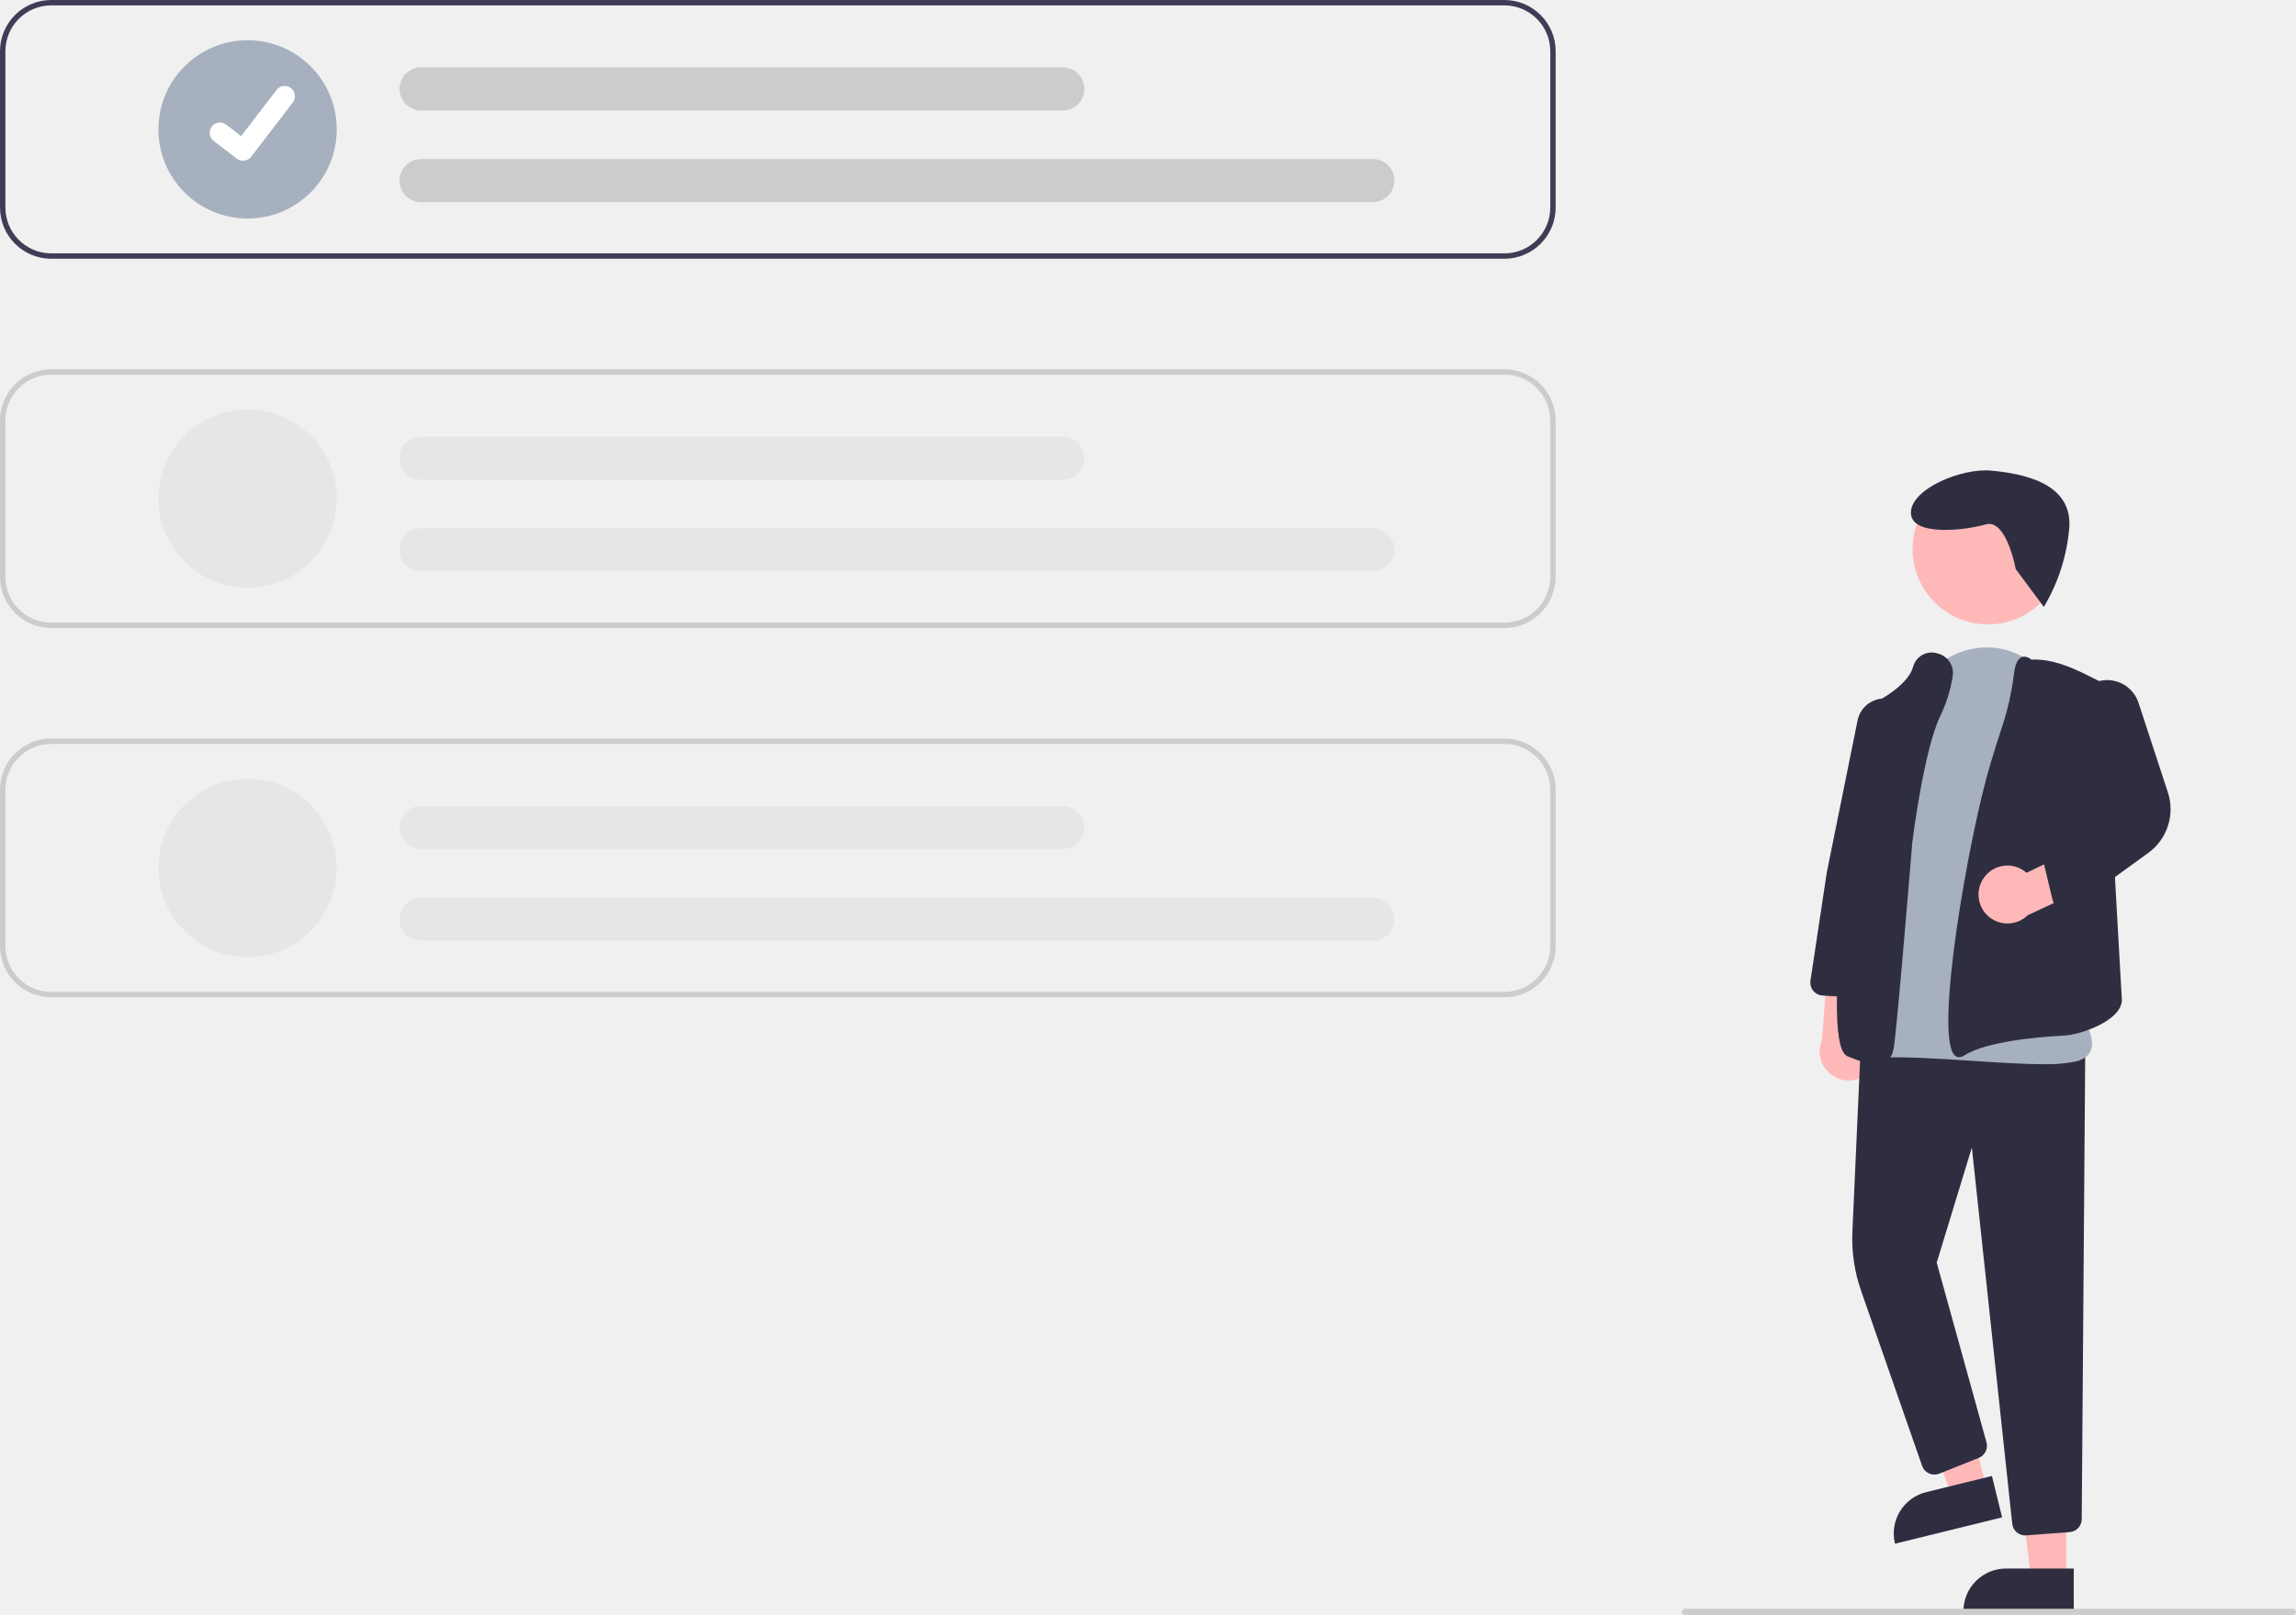
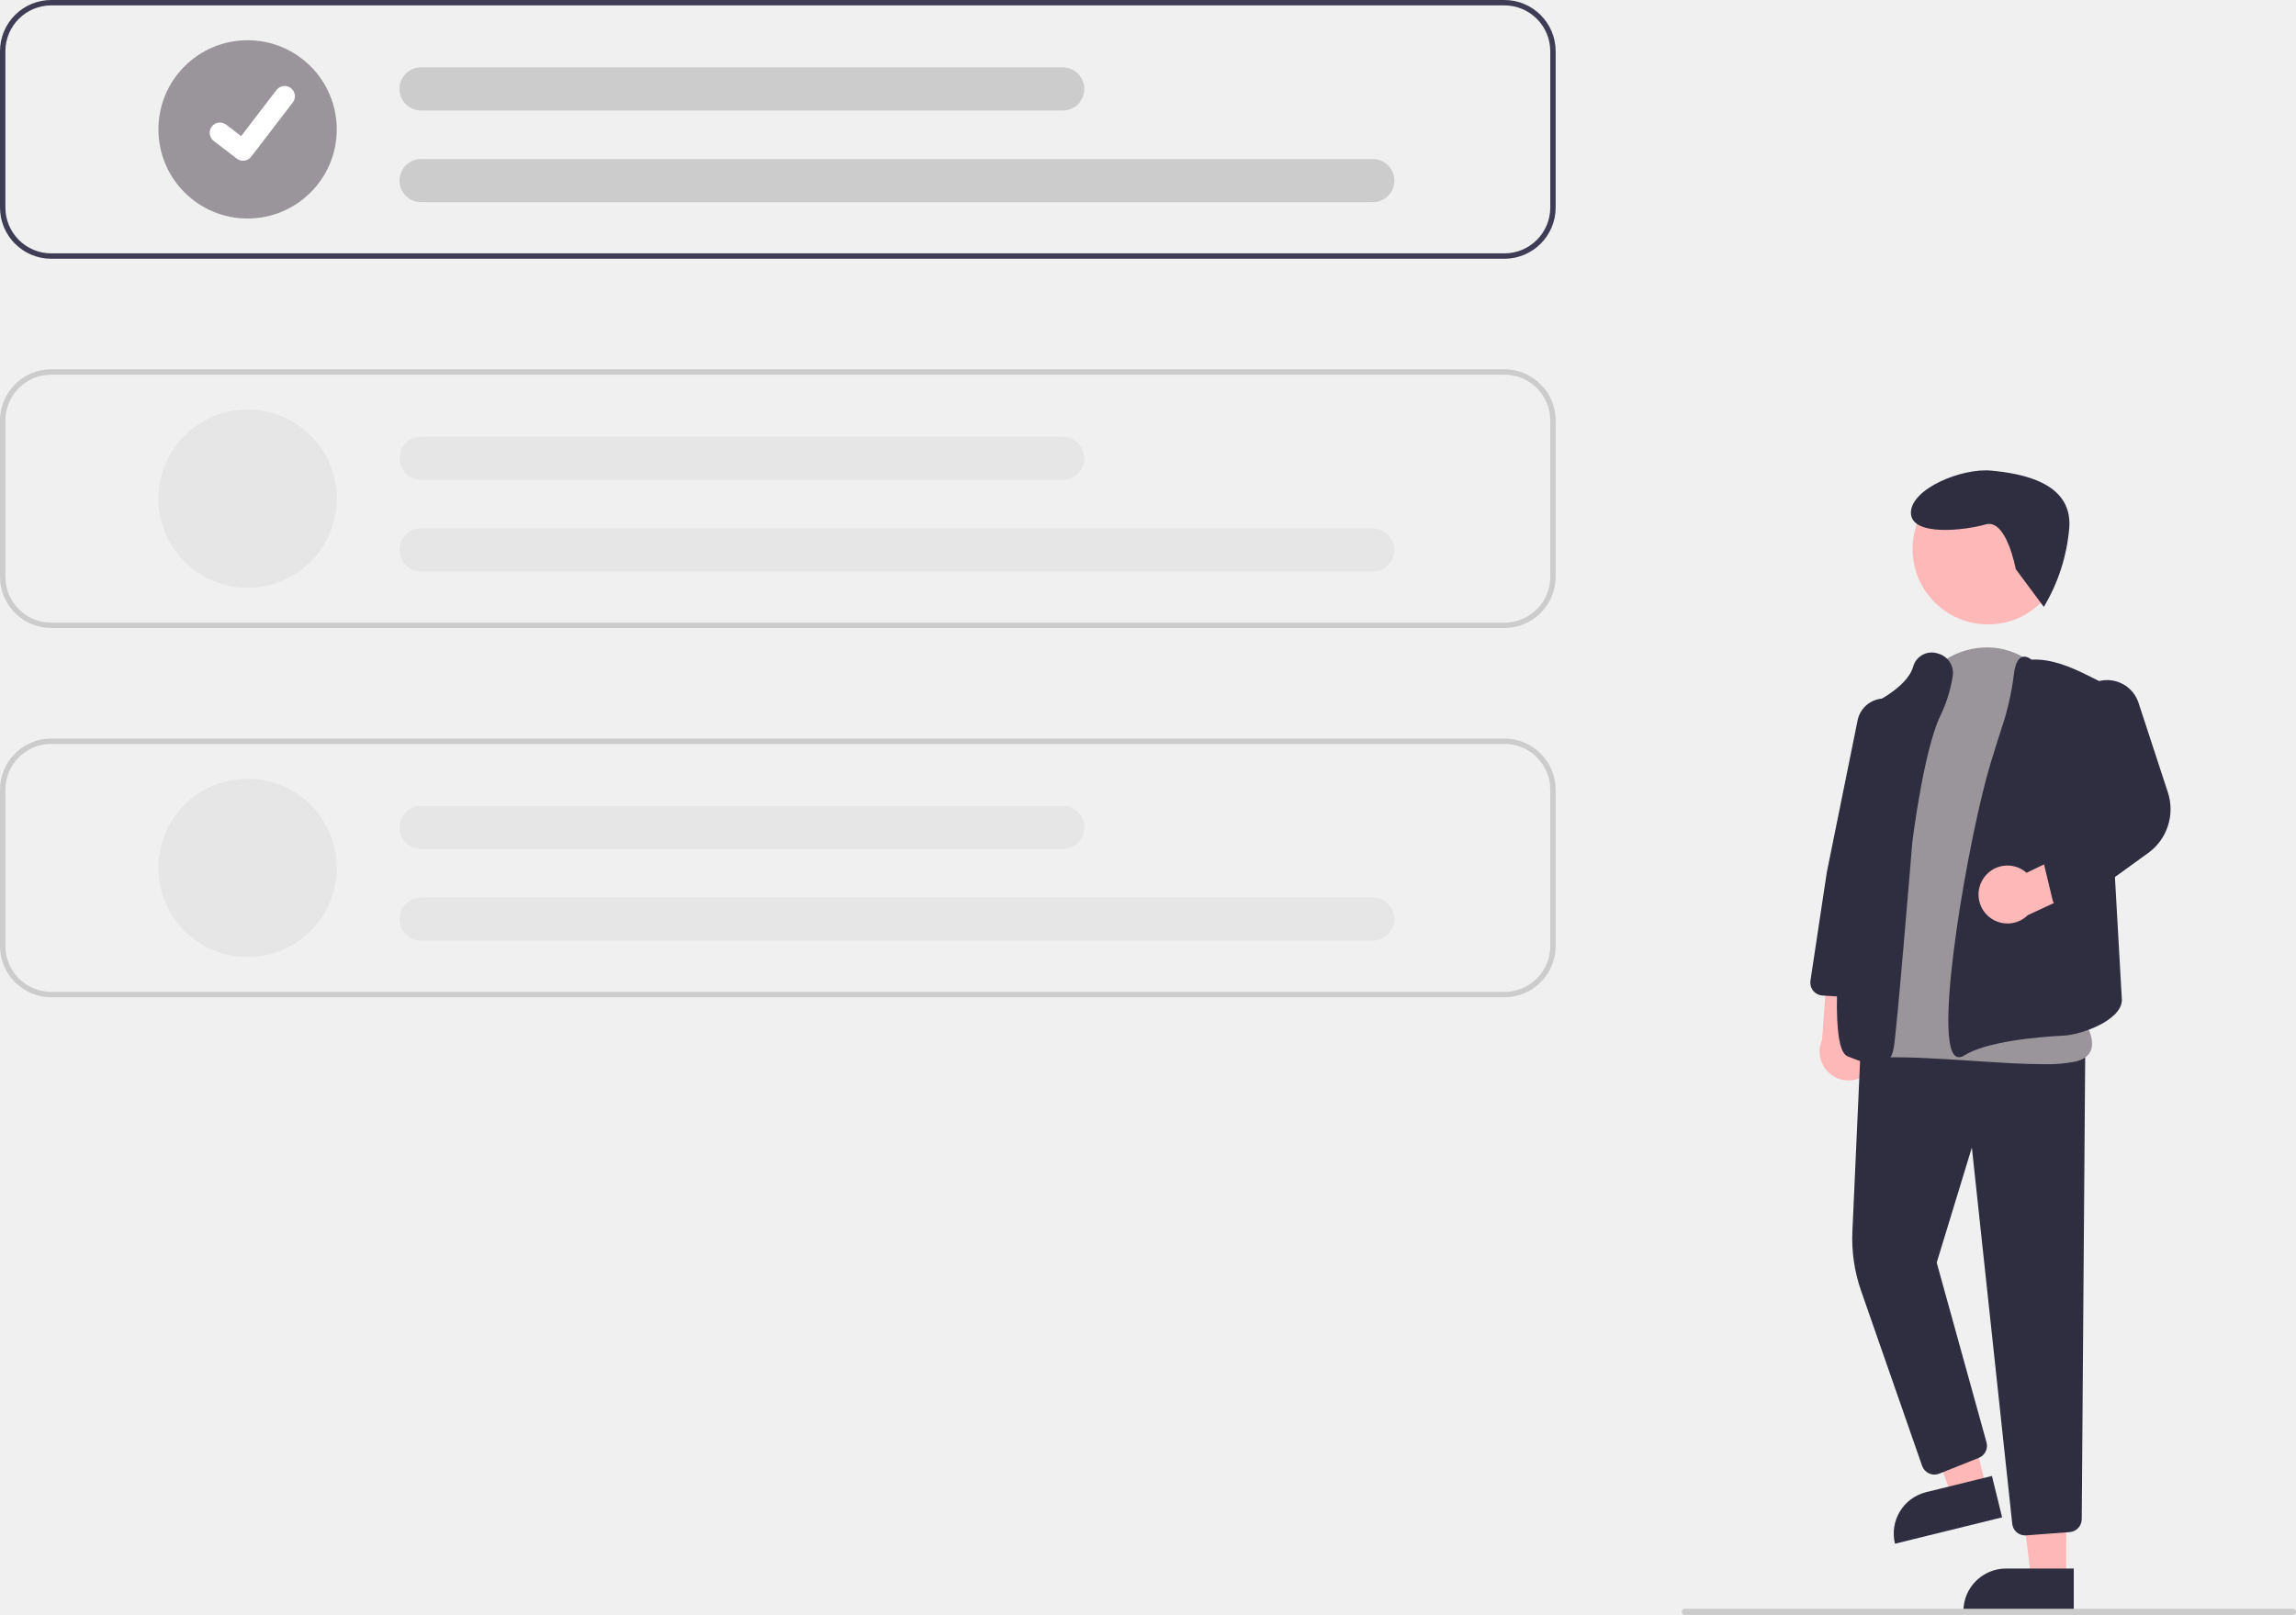
<svg xmlns="http://www.w3.org/2000/svg" width="747.62" height="526" viewBox="0 0 747.62 526">
  <g id="Group_33" data-name="Group 33" transform="translate(-227 -187)">
-     <path id="Path_498-870" data-name="Path 498" d="M835.627,535.188a9.377,9.377,0,0,0-3.1-14.04l1.853-21.348-12.7-4.29-2.194,30.184a9.428,9.428,0,0,0,16.138,9.495Z" transform="translate(0.81)" fill="#ffb8b8" />
-     <path id="Path_499-871" data-name="Path 499" d="M672.8,514.162H661.373l-5.437-44.1h16.873Z" transform="translate(227 187)" fill="#ffb8b8" />
-     <path id="Path_500-872" data-name="Path 500" d="M653.207,510.894h22.048v13.882h-35.93a13.882,13.882,0,0,1,13.882-13.882Z" transform="translate(227 187)" fill="#2f2e41" />
-     <path id="Path_501-873" data-name="Path 501" d="M646.855,484.9l-11.1,2.728-15.806-41.523,16.385-4.027Z" transform="translate(227 187)" fill="#ffb8b8" />
-     <path id="Path_502-874" data-name="Path 502" d="M854.772,672.232H876.82v13.882H840.89a13.882,13.882,0,0,1,13.882-13.882Z" transform="matrix(0.971, -0.239, 0.239, 0.971, -136.446, 224.563)" fill="#2f2e41" />
-     <path id="Path_503-875" data-name="Path 503" d="M885.615,687.1a4.21,4.21,0,0,1-4.2-3.779L868.263,560.771l-11.447,37.476,16.213,58.533a4.225,4.225,0,0,1-2.505,5.056l-12.89,5.156a4.23,4.23,0,0,1-5.565-2.536L832.2,607.448a51.611,51.611,0,0,1-2.835-19.395l2.773-61.523,73.043,3.093-1.14,152.215a4.254,4.254,0,0,1-3.912,4.186l-14.185,1.069Q885.778,687.1,885.615,687.1Z" transform="translate(0.81)" fill="#2f2e41" />
+     <path id="Path_498-763" data-name="Path 498" d="M835.627,535.188a9.377,9.377,0,0,0-3.1-14.04l1.853-21.348-12.7-4.29-2.194,30.184a9.428,9.428,0,0,0,16.138,9.495Z" transform="translate(0.81)" fill="#ffb8b8" />
+     <path id="Path_499-764" data-name="Path 499" d="M672.8,514.162H661.373l-5.437-44.1h16.873Z" transform="translate(227 187)" fill="#ffb8b8" />
+     <path id="Path_500-765" data-name="Path 500" d="M653.207,510.894h22.048v13.882h-35.93a13.882,13.882,0,0,1,13.882-13.882Z" transform="translate(227 187)" fill="#2f2e41" />
+     <path id="Path_501-766" data-name="Path 501" d="M646.855,484.9l-11.1,2.728-15.806-41.523,16.385-4.027Z" transform="translate(227 187)" fill="#ffb8b8" />
+     <path id="Path_502-767" data-name="Path 502" d="M854.772,672.232H876.82v13.882H840.89a13.882,13.882,0,0,1,13.882-13.882Z" transform="matrix(0.971, -0.239, 0.239, 0.971, -136.446, 224.563)" fill="#2f2e41" />
+     <path id="Path_503-768" data-name="Path 503" d="M885.615,687.1a4.21,4.21,0,0,1-4.2-3.779L868.263,560.771l-11.447,37.476,16.213,58.533a4.225,4.225,0,0,1-2.505,5.056l-12.89,5.156a4.23,4.23,0,0,1-5.565-2.536L832.2,607.448a51.611,51.611,0,0,1-2.835-19.395l2.773-61.523,73.043,3.093-1.14,152.215a4.254,4.254,0,0,1-3.912,4.186l-14.185,1.069Q885.778,687.1,885.615,687.1Z" transform="translate(0.81)" fill="#2f2e41" />
    <circle id="Ellipse_83" data-name="Ellipse 83" cx="24.561" cy="24.561" r="24.561" transform="translate(849.767 341.252)" fill="#ffb8b8" />
-     <path id="Path_504-876" data-name="Path 504" d="M891.58,533.625c-6.468,0-14.5-.529-22.817-1.076-11.36-.748-23.106-1.521-31.875-1.013a6.966,6.966,0,0,1-6.232-2.714c-9.039-11.574,4.9-56.708,5.5-58.623L847.5,419.731l.488.11-.488-.11c2.5-11.1,10.471-19.288,20.813-21.368,9.68-1.944,19.043,1.931,25.048,10.375q.478.672.955,1.379c19.552,28.957,8.493,100.9,7.752,105.539,1.033,1.237,6.618,8.232,5.083,13.091-.625,1.977-2.321,3.324-5.042,4a47.006,47.006,0,0,1-10.532.875Z" transform="translate(0.81)" fill="#a7b0be" />
-     <path id="Path_505-877" data-name="Path 505" d="M837.284,533.647c-2.225,0-5.226-.821-9.272-2.5-1.739-.724-7.031-2.925-.606-59.072,3.156-27.58,7.677-54.968,7.722-55.241l.043-.264.244-.11c.116-.053,11.662-5.345,13.67-12.146q.1-.353.234-.685a6.244,6.244,0,0,1,7.754-3.808,6.561,6.561,0,0,1,4.942,7.488,46.021,46.021,0,0,1-3.991,12.792c-5.433,11.21-9.114,40.928-9.15,41.227-.208,2.538-5.138,62.672-6.088,67.235-.332,1.594-.942,3.544-2.733,4.49a5.842,5.842,0,0,1-2.767.6Z" transform="translate(0.81)" fill="#2f2e41" />
-     <path id="Path_506-878" data-name="Path 506" d="M864.115,531.343a2.018,2.018,0,0,1-1.239-.425c-7.226-5.491,4.468-72.051,11.4-95.016,1.389-4.6,2.625-8.537,3.676-11.706h0a89.255,89.255,0,0,0,3.989-17.506c.382-3.226,1.211-5.068,2.537-5.633.921-.393,2-.126,3.22.793,6.407-.316,12.632,2.3,18.4,5.181l5.192,2.59,5.826,103.149c-.165,6.583-13.141,11.23-18.8,11.527-9.089.477-25.41,1.957-32.6,6.509a3.005,3.005,0,0,1-1.6.536Z" transform="translate(0.81)" fill="#2f2e41" />
-     <path id="Path_507-879" data-name="Path 507" d="M831.659,511.989c-.086,0-.172,0-.259-.008l-11.768-.724a4.229,4.229,0,0,1-3.923-4.853l5.325-35.279,10.024-49.5a8.879,8.879,0,0,1,11.362-6.709h0a8.928,8.928,0,0,1,6.108,9.879l-7.964,49.6-4.715,33.947a4.251,4.251,0,0,1-4.191,3.647Z" transform="translate(0.81)" fill="#2f2e41" />
-     <path id="Path_508-880" data-name="Path 508" d="M871.86,473.374a9.377,9.377,0,0,1,14.225-2.093l19.295-9.32,8.524,10.344-27.433,12.779a9.428,9.428,0,0,1-14.611-11.71Z" transform="translate(0.81)" fill="#ffb8b8" />
-     <path id="Path_509-881" data-name="Path 509" d="M898.664,483.383a4.232,4.232,0,0,1-4.114-3.241l-2.8-11.65a4.211,4.211,0,0,1,1.94-4.619l16.9-10.116-8.64-31.634a10.753,10.753,0,0,1,20.593-6.181l9.539,29.125a17.576,17.576,0,0,1-6.421,19.773L901.141,482.58A4.224,4.224,0,0,1,898.664,483.383Z" transform="translate(0.81)" fill="#2f2e41" />
-     <path id="Path_511-882" data-name="Path 511" d="M716.064,187H242.87a16.7,16.7,0,0,0-16.68,16.68V254.6a16.7,16.7,0,0,0,16.68,16.68H716.064a16.7,16.7,0,0,0,16.68-16.68V203.68A16.7,16.7,0,0,0,716.064,187Zm14.924,67.6a14.946,14.946,0,0,1-14.924,14.924H242.87A14.946,14.946,0,0,1,227.946,254.6V203.68a14.946,14.946,0,0,1,14.924-14.924H716.064a14.946,14.946,0,0,1,14.924,14.924Z" transform="translate(0.81)" fill="#3f3d56" />
-     <path id="Path_512-883" data-name="Path 512" d="M716.064,391.553H242.87a16.7,16.7,0,0,1-16.68-16.68V323.954a16.7,16.7,0,0,1,16.68-16.68H716.064a16.7,16.7,0,0,1,16.68,16.68v50.919a16.7,16.7,0,0,1-16.68,16.68ZM242.87,309.03a14.941,14.941,0,0,0-14.924,14.924v50.919A14.941,14.941,0,0,0,242.87,389.8H716.064a14.941,14.941,0,0,0,14.925-14.924V323.954a14.941,14.941,0,0,0-14.924-14.924Z" transform="translate(0.81)" fill="#ccc" />
-     <path id="Path_513-884" data-name="Path 513" d="M716.064,511.827H242.87a16.7,16.7,0,0,1-16.68-16.68V444.228a16.7,16.7,0,0,1,16.68-16.68H716.064a16.7,16.7,0,0,1,16.68,16.68v50.919a16.7,16.7,0,0,1-16.68,16.68ZM242.87,429.3a14.941,14.941,0,0,0-14.924,14.924v50.919a14.941,14.941,0,0,0,14.924,14.925H716.064a14.941,14.941,0,0,0,14.925-14.924V444.228A14.941,14.941,0,0,0,716.064,429.3Z" transform="translate(0.81)" fill="#ccc" />
-     <path id="Path_514-885" data-name="Path 514" d="M306.809,258.172a29.032,29.032,0,1,1,29.032-29.032,29.032,29.032,0,0,1-29.032,29.032Z" transform="translate(0.81)" fill="#a7b0be" />
-     <path id="Path_515-886" data-name="Path 515" d="M673.2,252.843h-309.9a7.023,7.023,0,0,1,0-14.047H673.2a7.023,7.023,0,0,1,0,14.047Z" transform="translate(0.81)" fill="#ccc" />
-     <path id="Path_516-887" data-name="Path 516" d="M572.235,222.994H363.293a7.023,7.023,0,1,1,0-14.047H572.235a7.023,7.023,0,0,1,0,14.047Z" transform="translate(0.81)" fill="#ccc" />
-     <path id="Path_517-888" data-name="Path 517" d="M306.809,378.445a29.032,29.032,0,1,1,29.032-29.032,29.032,29.032,0,0,1-29.032,29.032Z" transform="translate(0.81)" fill="#e6e6e6" />
-     <path id="Path_518-889" data-name="Path 518" d="M673.2,373.117h-309.9a7.023,7.023,0,1,1,0-14.047H673.2a7.023,7.023,0,0,1,0,14.047Z" transform="translate(0.81)" fill="#e6e6e6" />
-     <path id="Path_519-890" data-name="Path 519" d="M572.235,343.268H363.293a7.023,7.023,0,1,1,0-14.047H572.235a7.023,7.023,0,0,1,0,14.047Z" transform="translate(0.81)" fill="#e6e6e6" />
-     <path id="Path_520-891" data-name="Path 520" d="M306.809,498.719a29.032,29.032,0,1,1,29.032-29.032,29.032,29.032,0,0,1-29.032,29.032Z" transform="translate(0.81)" fill="#e6e6e6" />
-     <path id="Path_521-892" data-name="Path 521" d="M673.2,493.391h-309.9a7.023,7.023,0,1,1,0-14.047H673.2a7.023,7.023,0,1,1,0,14.047Z" transform="translate(0.81)" fill="#e6e6e6" />
-     <path id="Path_522-893" data-name="Path 522" d="M572.235,463.542H363.293a7.023,7.023,0,1,1,0-14.047H572.235a7.023,7.023,0,0,1,0,14.047Z" transform="translate(0.81)" fill="#e6e6e6" />
-     <path id="Path_395-894" data-name="Path 395" d="M305.327,239.352a3.321,3.321,0,0,1-2-.664l-.036-.027-7.525-5.756a3.344,3.344,0,1,1,4.069-5.308l4.874,3.738,11.517-15.026a3.343,3.343,0,0,1,4.686-.619h0l-.071.1.073-.1a3.347,3.347,0,0,1,.618,4.687l-13.547,17.666a3.345,3.345,0,0,1-2.66,1.3Z" transform="translate(0.81)" fill="#fff" />
-     <path id="Path_523-895" data-name="Path 523" d="M972.81,713h-198a1,1,0,0,1,0-2h198a1,1,0,0,1,0,2Z" transform="translate(0.81)" fill="#ccc" />
-     <path id="Path_561-896" data-name="Path 561" d="M782.606,412.94s-9.448-13.874-14.855-9.306-20.567,13.529-23.761,6.436,9.082-20.086,18.347-23.193,25.534-7.235,30.637,6.463a59.9,59.9,0,0,1,2.994,27.124Z" transform="matrix(0.914, 0.407, -0.407, 0.914, 336.122, -323.588)" fill="#2f2e41" />
+     <path id="Path_504-769" data-name="Path 504" d="M891.58,533.625c-6.468,0-14.5-.529-22.817-1.076-11.36-.748-23.106-1.521-31.875-1.013a6.966,6.966,0,0,1-6.232-2.714c-9.039-11.574,4.9-56.708,5.5-58.623L847.5,419.731l.488.11-.488-.11c2.5-11.1,10.471-19.288,20.813-21.368,9.68-1.944,19.043,1.931,25.048,10.375q.478.672.955,1.379c19.552,28.957,8.493,100.9,7.752,105.539,1.033,1.237,6.618,8.232,5.083,13.091-.625,1.977-2.321,3.324-5.042,4a47.006,47.006,0,0,1-10.532.875Z" transform="translate(0.81)" fill="#9a959a" />
+     <path id="Path_505-770" data-name="Path 505" d="M837.284,533.647c-2.225,0-5.226-.821-9.272-2.5-1.739-.724-7.031-2.925-.606-59.072,3.156-27.58,7.677-54.968,7.722-55.241l.043-.264.244-.11c.116-.053,11.662-5.345,13.67-12.146q.1-.353.234-.685a6.244,6.244,0,0,1,7.754-3.808,6.561,6.561,0,0,1,4.942,7.488,46.021,46.021,0,0,1-3.991,12.792c-5.433,11.21-9.114,40.928-9.15,41.227-.208,2.538-5.138,62.672-6.088,67.235-.332,1.594-.942,3.544-2.733,4.49a5.842,5.842,0,0,1-2.767.6Z" transform="translate(0.81)" fill="#2f2e41" />
+     <path id="Path_506-771" data-name="Path 506" d="M864.115,531.343a2.018,2.018,0,0,1-1.239-.425c-7.226-5.491,4.468-72.051,11.4-95.016,1.389-4.6,2.625-8.537,3.676-11.706h0a89.255,89.255,0,0,0,3.989-17.506c.382-3.226,1.211-5.068,2.537-5.633.921-.393,2-.126,3.22.793,6.407-.316,12.632,2.3,18.4,5.181l5.192,2.59,5.826,103.149c-.165,6.583-13.141,11.23-18.8,11.527-9.089.477-25.41,1.957-32.6,6.509a3.005,3.005,0,0,1-1.6.536Z" transform="translate(0.81)" fill="#2f2e41" />
+     <path id="Path_507-772" data-name="Path 507" d="M831.659,511.989c-.086,0-.172,0-.259-.008l-11.768-.724a4.229,4.229,0,0,1-3.923-4.853l5.325-35.279,10.024-49.5a8.879,8.879,0,0,1,11.362-6.709h0a8.928,8.928,0,0,1,6.108,9.879l-7.964,49.6-4.715,33.947a4.251,4.251,0,0,1-4.191,3.647Z" transform="translate(0.81)" fill="#2f2e41" />
+     <path id="Path_508-773" data-name="Path 508" d="M871.86,473.374a9.377,9.377,0,0,1,14.225-2.093l19.295-9.32,8.524,10.344-27.433,12.779a9.428,9.428,0,0,1-14.611-11.71Z" transform="translate(0.81)" fill="#ffb8b8" />
+     <path id="Path_509-774" data-name="Path 509" d="M898.664,483.383a4.232,4.232,0,0,1-4.114-3.241l-2.8-11.65a4.211,4.211,0,0,1,1.94-4.619l16.9-10.116-8.64-31.634a10.753,10.753,0,0,1,20.593-6.181l9.539,29.125a17.576,17.576,0,0,1-6.421,19.773L901.141,482.58A4.224,4.224,0,0,1,898.664,483.383Z" transform="translate(0.81)" fill="#2f2e41" />
+     <path id="Path_511-775" data-name="Path 511" d="M716.064,187H242.87a16.7,16.7,0,0,0-16.68,16.68V254.6a16.7,16.7,0,0,0,16.68,16.68H716.064a16.7,16.7,0,0,0,16.68-16.68V203.68A16.7,16.7,0,0,0,716.064,187Zm14.924,67.6a14.946,14.946,0,0,1-14.924,14.924H242.87A14.946,14.946,0,0,1,227.946,254.6V203.68a14.946,14.946,0,0,1,14.924-14.924H716.064a14.946,14.946,0,0,1,14.924,14.924Z" transform="translate(0.81)" fill="#3f3d56" />
+     <path id="Path_512-776" data-name="Path 512" d="M716.064,391.553H242.87a16.7,16.7,0,0,1-16.68-16.68V323.954a16.7,16.7,0,0,1,16.68-16.68H716.064a16.7,16.7,0,0,1,16.68,16.68v50.919a16.7,16.7,0,0,1-16.68,16.68ZM242.87,309.03a14.941,14.941,0,0,0-14.924,14.924v50.919A14.941,14.941,0,0,0,242.87,389.8H716.064a14.941,14.941,0,0,0,14.925-14.924V323.954a14.941,14.941,0,0,0-14.924-14.924Z" transform="translate(0.81)" fill="#ccc" />
+     <path id="Path_513-777" data-name="Path 513" d="M716.064,511.827H242.87a16.7,16.7,0,0,1-16.68-16.68V444.228a16.7,16.7,0,0,1,16.68-16.68H716.064a16.7,16.7,0,0,1,16.68,16.68v50.919a16.7,16.7,0,0,1-16.68,16.68ZM242.87,429.3a14.941,14.941,0,0,0-14.924,14.924v50.919a14.941,14.941,0,0,0,14.924,14.925H716.064a14.941,14.941,0,0,0,14.925-14.924V444.228A14.941,14.941,0,0,0,716.064,429.3Z" transform="translate(0.81)" fill="#ccc" />
+     <path id="Path_514-778" data-name="Path 514" d="M306.809,258.172a29.032,29.032,0,1,1,29.032-29.032,29.032,29.032,0,0,1-29.032,29.032Z" transform="translate(0.81)" fill="#9a959a" />
+     <path id="Path_515-779" data-name="Path 515" d="M673.2,252.843h-309.9a7.023,7.023,0,0,1,0-14.047H673.2a7.023,7.023,0,0,1,0,14.047Z" transform="translate(0.81)" fill="#ccc" />
+     <path id="Path_516-780" data-name="Path 516" d="M572.235,222.994H363.293a7.023,7.023,0,1,1,0-14.047H572.235a7.023,7.023,0,0,1,0,14.047Z" transform="translate(0.81)" fill="#ccc" />
+     <path id="Path_517-781" data-name="Path 517" d="M306.809,378.445a29.032,29.032,0,1,1,29.032-29.032,29.032,29.032,0,0,1-29.032,29.032Z" transform="translate(0.81)" fill="#e6e6e6" />
+     <path id="Path_518-782" data-name="Path 518" d="M673.2,373.117h-309.9a7.023,7.023,0,1,1,0-14.047H673.2a7.023,7.023,0,0,1,0,14.047Z" transform="translate(0.81)" fill="#e6e6e6" />
+     <path id="Path_519-783" data-name="Path 519" d="M572.235,343.268H363.293a7.023,7.023,0,1,1,0-14.047H572.235a7.023,7.023,0,0,1,0,14.047Z" transform="translate(0.81)" fill="#e6e6e6" />
+     <path id="Path_520-784" data-name="Path 520" d="M306.809,498.719a29.032,29.032,0,1,1,29.032-29.032,29.032,29.032,0,0,1-29.032,29.032Z" transform="translate(0.81)" fill="#e6e6e6" />
+     <path id="Path_521-785" data-name="Path 521" d="M673.2,493.391h-309.9a7.023,7.023,0,1,1,0-14.047H673.2a7.023,7.023,0,1,1,0,14.047Z" transform="translate(0.81)" fill="#e6e6e6" />
+     <path id="Path_522-786" data-name="Path 522" d="M572.235,463.542H363.293a7.023,7.023,0,1,1,0-14.047H572.235a7.023,7.023,0,0,1,0,14.047Z" transform="translate(0.81)" fill="#e6e6e6" />
+     <path id="Path_395-787" data-name="Path 395" d="M305.327,239.352a3.321,3.321,0,0,1-2-.664l-.036-.027-7.525-5.756a3.344,3.344,0,1,1,4.069-5.308l4.874,3.738,11.517-15.026a3.343,3.343,0,0,1,4.686-.619h0l-.071.1.073-.1a3.347,3.347,0,0,1,.618,4.687l-13.547,17.666a3.345,3.345,0,0,1-2.66,1.3Z" transform="translate(0.81)" fill="#fff" />
+     <path id="Path_523-788" data-name="Path 523" d="M972.81,713h-198a1,1,0,0,1,0-2h198a1,1,0,0,1,0,2Z" transform="translate(0.81)" fill="#ccc" />
+     <path id="Path_561-789" data-name="Path 561" d="M782.606,412.94s-9.448-13.874-14.855-9.306-20.567,13.529-23.761,6.436,9.082-20.086,18.347-23.193,25.534-7.235,30.637,6.463a59.9,59.9,0,0,1,2.994,27.124Z" transform="matrix(0.914, 0.407, -0.407, 0.914, 336.122, -323.588)" fill="#2f2e41" />
  </g>
</svg>
